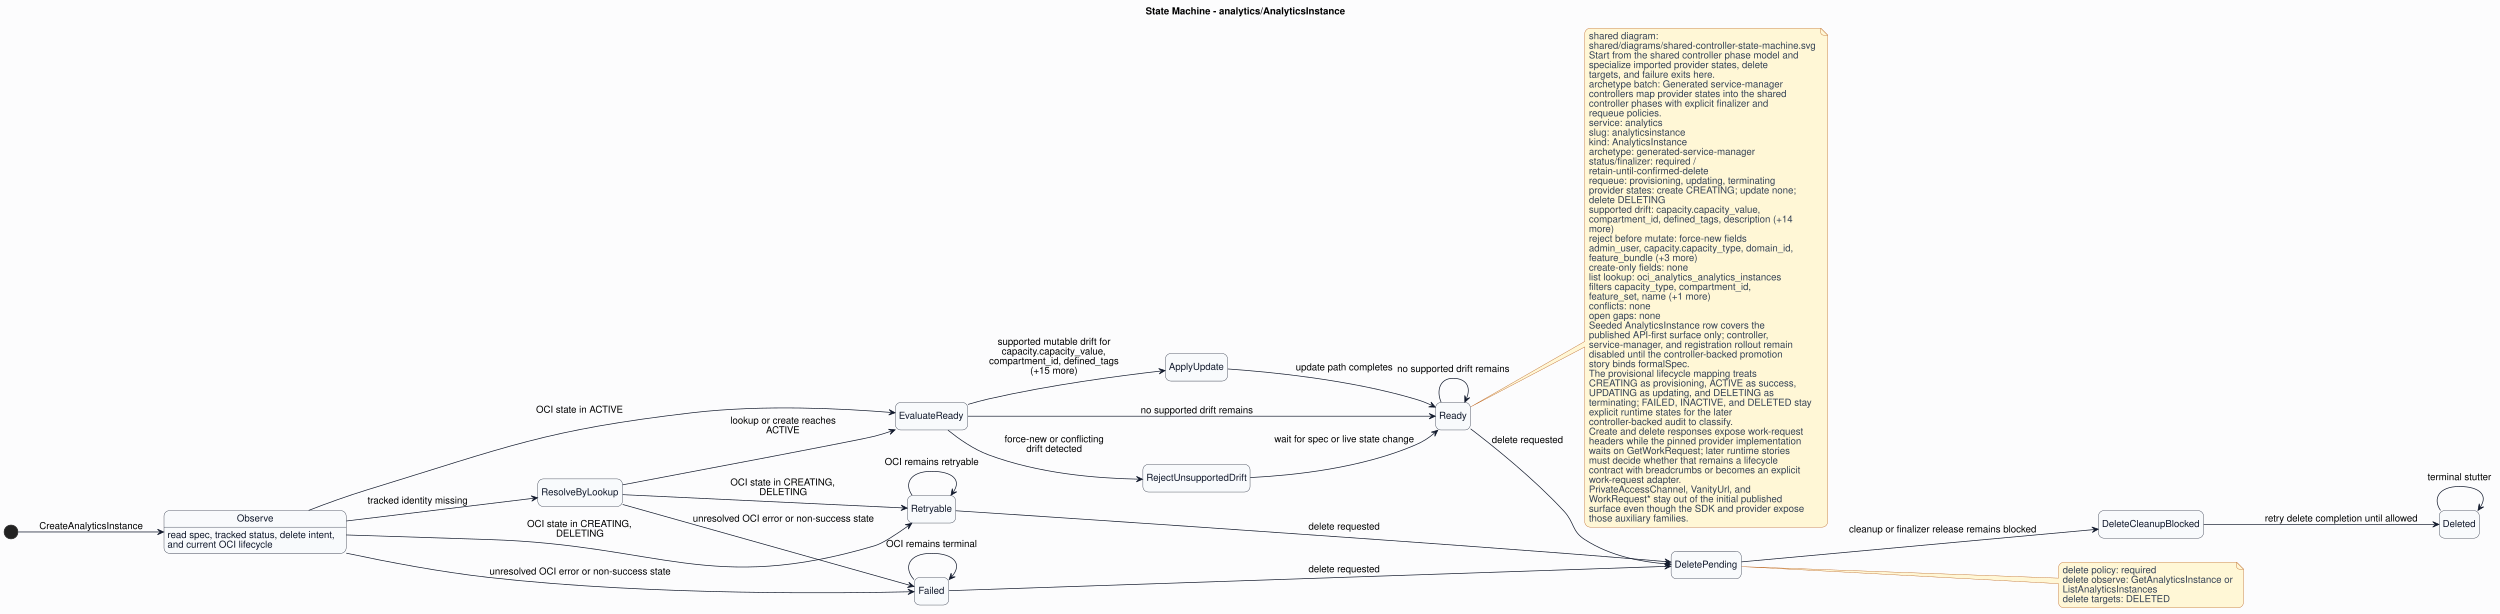
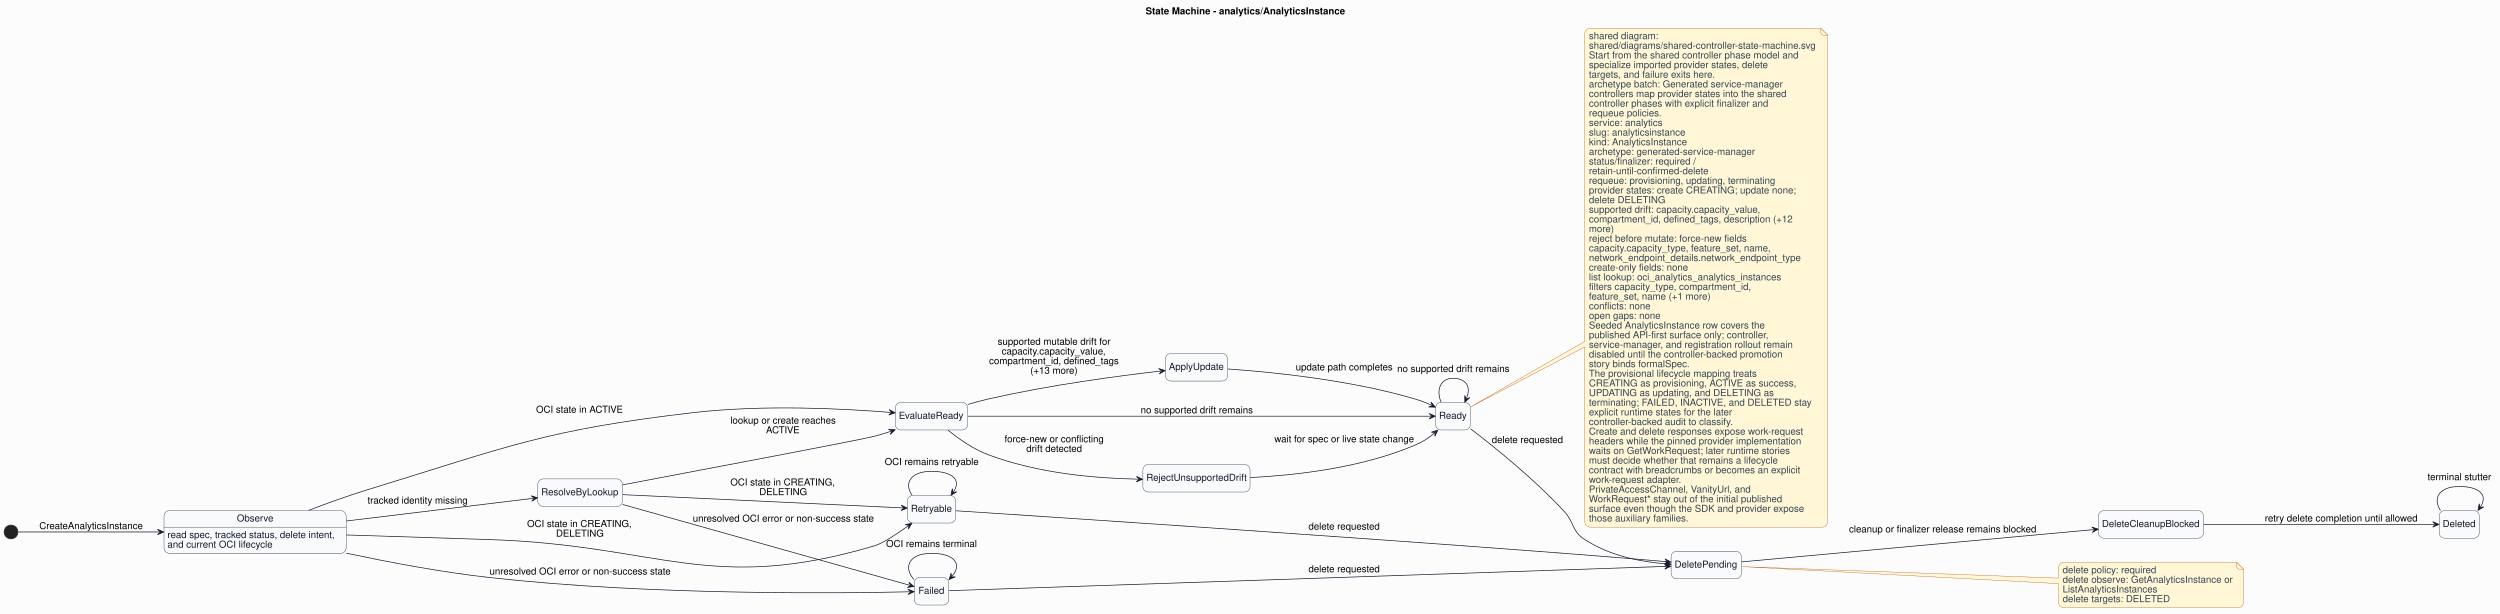
<svg xmlns="http://www.w3.org/2000/svg" contentStyleType="text/css" data-diagram-type="STATE" height="891px" preserveAspectRatio="none" style="width:3628px;height:891px;background:#FCFCFD;" version="1.1" viewBox="0 0 3628 891" width="3628px" zoomAndPan="magnify">
  <defs />
  <g>
    <rect fill="#FCFCFD" height="891" style="stroke:none;stroke-width:1;" width="3628" x="0" y="0" />
    <g class="title" data-source-line="10">
      <text fill="#000000" font-family="Helvetica" font-size="14" font-weight="bold" lengthAdjust="spacing" textLength="289.44" x="1662.503" y="20.78">State Machine - analytics/AnalyticsInstance</text>
    </g>
    <g class="entity" data-qualified-name="observe" id="ent0002">
      <rect fill="#F8FAFC" height="62" rx="8" ry="8" style="stroke:#0F172A;stroke-width:0.5;" width="264.364" x="238" y="741" />
      <line style="stroke:#0F172A;stroke-width:0.5;" x1="238" x2="502.364" y1="765" y2="765" />
      <text fill="#0F172A" font-family="Helvetica" font-size="14" lengthAdjust="spacing" textLength="52.91" x="343.727" y="756.78">Observe</text>
      <text fill="#0F172A" font-family="Helvetica" font-size="14" lengthAdjust="spacing" textLength="244.364" x="243" y="780.78">read spec, tracked status, delete intent,</text>
      <text fill="#0F172A" font-family="Helvetica" font-size="14" lengthAdjust="spacing" textLength="153.282" x="243" y="794.78">and current OCI lifecycle</text>
    </g>
    <rect fill="#F8FAFC" height="40" rx="8" ry="8" style="stroke:#0F172A;stroke-width:0.5;" width="104.951" x="1299.36" y="584" />
    <text fill="#0F172A" font-family="Helvetica" font-size="14" lengthAdjust="spacing" textLength="94.951" x="1304.36" y="607.78">EvaluateReady</text>
    <rect fill="#F8FAFC" height="40" rx="8" ry="8" style="stroke:#0F172A;stroke-width:0.5;" width="50.469" x="2083.32" y="584" />
    <text fill="#0F172A" font-family="Helvetica" font-size="14" lengthAdjust="spacing" textLength="40.469" x="2088.32" y="607.78">Ready</text>
    <rect fill="#F8FAFC" height="40" rx="8" ry="8" style="stroke:#0F172A;stroke-width:0.5;" width="69.917" x="1316.88" y="719" />
    <text fill="#0F172A" font-family="Helvetica" font-size="14" lengthAdjust="spacing" textLength="59.917" x="1321.88" y="742.78">Retryable</text>
    <rect fill="#F8FAFC" height="40" rx="8" ry="8" style="stroke:#0F172A;stroke-width:0.5;" width="50" x="1326.84" y="838" />
    <text fill="#0F172A" font-family="Helvetica" font-size="14" lengthAdjust="spacing" textLength="38.131" x="1332.775" y="861.78">Failed</text>
    <rect fill="#F8FAFC" height="40" rx="8" ry="8" style="stroke:#0F172A;stroke-width:0.5;" width="122.848" x="780.44" y="695" />
    <text fill="#0F172A" font-family="Helvetica" font-size="14" lengthAdjust="spacing" textLength="112.848" x="785.44" y="718.78">ResolveByLookup</text>
    <rect fill="#F8FAFC" height="40" rx="8" ry="8" style="stroke:#0F172A;stroke-width:0.5;" width="155.51" x="1658.56" y="674" />
    <text fill="#0F172A" font-family="Helvetica" font-size="14" lengthAdjust="spacing" textLength="145.51" x="1663.56" y="697.78">RejectUnsupportedDrift</text>
    <rect fill="#F8FAFC" height="40" rx="8" ry="8" style="stroke:#0F172A;stroke-width:0.5;" width="90.165" x="1691.23" y="513" />
    <text fill="#0F172A" font-family="Helvetica" font-size="14" lengthAdjust="spacing" textLength="80.165" x="1696.23" y="536.78">ApplyUpdate</text>
    <rect fill="#F8FAFC" height="40" rx="8" ry="8" style="stroke:#0F172A;stroke-width:0.5;" width="101.848" x="2425.1" y="800" />
    <text fill="#0F172A" font-family="Helvetica" font-size="14" lengthAdjust="spacing" textLength="91.848" x="2430.1" y="823.78">DeletePending</text>
    <rect fill="#F8FAFC" height="40" rx="8" ry="8" style="stroke:#0F172A;stroke-width:0.5;" width="58.255" x="3539.73" y="741" />
    <text fill="#0F172A" font-family="Helvetica" font-size="14" lengthAdjust="spacing" textLength="48.255" x="3544.73" y="764.78">Deleted</text>
    <rect fill="#F8FAFC" height="40" rx="8" ry="8" style="stroke:#0F172A;stroke-width:0.5;" width="152.427" x="3045.29" y="741" />
    <text fill="#0F172A" font-family="Helvetica" font-size="14" lengthAdjust="spacing" textLength="142.427" x="3050.29" y="764.78">DeleteCleanupBlocked</text>
    <g class="start_entity" data-qualified-name=".start." data-source-line="32" id="ent0002">
      <ellipse cx="16" cy="772" fill="#222222" rx="10" ry="10" style="stroke:#222222;stroke-width:1;" />
    </g>
    <g class="entity" data-qualified-name="GMN2" data-source-line="55" id="ent0003">
      <path d="M2299.78,49 L2299.78,495.48 L2134.1,590.5 L2299.78,503.48 L2299.78,757 A8,8 0 0 0 2307.78,765 L2644.261,765 A8,8 0 0 0 2652.261,757 L2652.261,51 L2642.261,41 L2307.78,41 A8,8 0 0 0 2299.78,49" fill="#FFF7D6" style="stroke:#B45309;stroke-width:0.5;" />
      <path d="M2642.261,41 L2642.261,47 A4,4 0 0 0 2646.261,51 L2652.261,51 L2642.261,41" fill="#FFF7D6" style="stroke:#B45309;stroke-width:0.5;" />
      <text fill="#334155" font-family="Helvetica" font-size="14" lengthAdjust="spacing" textLength="101.165" x="2305.78" y="56.78">shared diagram:</text>
      <text fill="#334155" font-family="Helvetica" font-size="14" lengthAdjust="spacing" textLength="331.481" x="2305.78" y="70.78">shared/diagrams/shared-controller-state-machine.svg</text>
      <text fill="#334155" font-family="Helvetica" font-size="14" lengthAdjust="spacing" textLength="304.274" x="2305.78" y="84.78">Start from the shared controller phase model and</text>
      <text fill="#334155" font-family="Helvetica" font-size="14" lengthAdjust="spacing" textLength="261.468" x="2305.78" y="98.78">specialize imported provider states, delete</text>
      <text fill="#334155" font-family="Helvetica" font-size="14" lengthAdjust="spacing" textLength="184.434" x="2305.78" y="112.78">targets, and failure exits here.</text>
      <text fill="#334155" font-family="Helvetica" font-size="14" lengthAdjust="spacing" textLength="281.709" x="2305.78" y="126.78">archetype batch: Generated service-manager</text>
      <text fill="#334155" font-family="Helvetica" font-size="14" lengthAdjust="spacing" textLength="287.923" x="2305.78" y="140.78">controllers map provider states into the shared</text>
      <text fill="#334155" font-family="Helvetica" font-size="14" lengthAdjust="spacing" textLength="261.461" x="2305.78" y="154.78">controller phases with explicit finalizer and</text>
      <text fill="#334155" font-family="Helvetica" font-size="14" lengthAdjust="spacing" textLength="105.848" x="2305.78" y="168.78">requeue policies.</text>
      <text fill="#334155" font-family="Helvetica" font-size="14" lengthAdjust="spacing" textLength="106.593" x="2305.78" y="182.78">service: analytics</text>
      <text fill="#334155" font-family="Helvetica" font-size="14" lengthAdjust="spacing" textLength="140.075" x="2305.78" y="196.78">slug: analyticsinstance</text>
      <text fill="#334155" font-family="Helvetica" font-size="14" lengthAdjust="spacing" textLength="142.406" x="2305.78" y="210.78">kind: AnalyticsInstance</text>
      <text fill="#334155" font-family="Helvetica" font-size="14" lengthAdjust="spacing" textLength="241.24" x="2305.78" y="224.78">archetype: generated-service-manager</text>
      <text fill="#334155" font-family="Helvetica" font-size="14" lengthAdjust="spacing" textLength="156.406" x="2305.78" y="238.78">status/finalizer: required /</text>
      <text fill="#334155" font-family="Helvetica" font-size="14" lengthAdjust="spacing" textLength="174.303" x="2305.78" y="252.78">retain-until-confirmed-delete</text>
      <text fill="#334155" font-family="Helvetica" font-size="14" lengthAdjust="spacing" textLength="272.398" x="2305.78" y="266.78">requeue: provisioning, updating, terminating</text>
      <text fill="#334155" font-family="Helvetica" font-size="14" lengthAdjust="spacing" textLength="304.261" x="2305.78" y="280.78">provider states: create CREATING; update none;</text>
      <text fill="#334155" font-family="Helvetica" font-size="14" lengthAdjust="spacing" textLength="112.048" x="2305.78" y="294.78">delete DELETING</text>
      <text fill="#334155" font-family="Helvetica" font-size="14" lengthAdjust="spacing" textLength="249.026" x="2305.78" y="308.78">supported drift: capacity.capacity_value,</text>
-       <text fill="#334155" font-family="Helvetica" font-size="14" lengthAdjust="spacing" textLength="296.119" x="2305.78" y="322.78">compartment_id, defined_tags, description (+14</text>
+       <text fill="#334155" font-family="Helvetica" font-size="14" lengthAdjust="spacing" textLength="296.119" x="2305.78" y="322.78">compartment_id, defined_tags, description (+12</text>
      <text fill="#334155" font-family="Helvetica" font-size="14" lengthAdjust="spacing" textLength="36.559" x="2305.78" y="336.78">more)</text>
      <text fill="#334155" font-family="Helvetica" font-size="14" lengthAdjust="spacing" textLength="230.33" x="2305.78" y="350.78">reject before mutate: force-new fields</text>
-       <text fill="#334155" font-family="Helvetica" font-size="14" lengthAdjust="spacing" textLength="298.054" x="2305.78" y="364.78">admin_user, capacity.capacity_type, domain_id,</text>
-       <text fill="#334155" font-family="Helvetica" font-size="14" lengthAdjust="spacing" textLength="158.375" x="2305.78" y="378.78">feature_bundle (+3 more)</text>
+       <text fill="#334155" font-family="Helvetica" font-size="14" lengthAdjust="spacing" textLength="265.371" x="2305.78" y="364.78">capacity.capacity_type, feature_set, name,</text>
+       <text fill="#334155" font-family="Helvetica" font-size="14" lengthAdjust="spacing" textLength="307.44" x="2305.78" y="378.78">network_endpoint_details.network_endpoint_type</text>
      <text fill="#334155" font-family="Helvetica" font-size="14" lengthAdjust="spacing" textLength="144.751" x="2305.78" y="392.78">create-only fields: none</text>
      <text fill="#334155" font-family="Helvetica" font-size="14" lengthAdjust="spacing" textLength="279.371" x="2305.78" y="406.78">list lookup: oci_analytics_analytics_instances</text>
      <text fill="#334155" font-family="Helvetica" font-size="14" lengthAdjust="spacing" textLength="234.992" x="2305.78" y="420.78">filters capacity_type, compartment_id,</text>
      <text fill="#334155" font-family="Helvetica" font-size="14" lengthAdjust="spacing" textLength="177.81" x="2305.78" y="434.78">feature_set, name (+1 more)</text>
      <text fill="#334155" font-family="Helvetica" font-size="14" lengthAdjust="spacing" textLength="89.496" x="2305.78" y="448.78">conflicts: none</text>
      <text fill="#334155" font-family="Helvetica" font-size="14" lengthAdjust="spacing" textLength="104.316" x="2305.78" y="462.78">open gaps: none</text>
      <text fill="#334155" font-family="Helvetica" font-size="14" lengthAdjust="spacing" textLength="256.026" x="2305.78" y="476.78">Seeded AnalyticsInstance row covers the</text>
      <text fill="#334155" font-family="Helvetica" font-size="14" lengthAdjust="spacing" textLength="262.227" x="2305.78" y="490.78">published API-first surface only; controller,</text>
      <text fill="#334155" font-family="Helvetica" font-size="14" lengthAdjust="spacing" textLength="297.247" x="2305.78" y="504.78">service-manager, and registration rollout remain</text>
      <text fill="#334155" font-family="Helvetica" font-size="14" lengthAdjust="spacing" textLength="282.495" x="2305.78" y="518.78">disabled until the controller-backed promotion</text>
      <text fill="#334155" font-family="Helvetica" font-size="14" lengthAdjust="spacing" textLength="146.282" x="2305.78" y="532.78">story binds formalSpec.</text>
      <text fill="#334155" font-family="Helvetica" font-size="14" lengthAdjust="spacing" textLength="245.116" x="2305.78" y="546.78">The provisional lifecycle mapping treats</text>
      <text fill="#334155" font-family="Helvetica" font-size="14" lengthAdjust="spacing" textLength="304.985" x="2305.78" y="560.78">CREATING as provisioning, ACTIVE as success,</text>
      <text fill="#334155" font-family="Helvetica" font-size="14" lengthAdjust="spacing" textLength="272.337" x="2305.78" y="574.78">UPDATING as updating, and DELETING as</text>
      <text fill="#334155" font-family="Helvetica" font-size="14" lengthAdjust="spacing" textLength="327.558" x="2305.78" y="588.78">terminating; FAILED, INACTIVE, and DELETED stay</text>
      <text fill="#334155" font-family="Helvetica" font-size="14" lengthAdjust="spacing" textLength="209.31" x="2305.78" y="602.78">explicit runtime states for the later</text>
      <text fill="#334155" font-family="Helvetica" font-size="14" lengthAdjust="spacing" textLength="210.875" x="2305.78" y="616.78">controller-backed audit to classify.</text>
      <text fill="#334155" font-family="Helvetica" font-size="14" lengthAdjust="spacing" textLength="313.626" x="2305.78" y="630.78">Create and delete responses expose work-request</text>
      <text fill="#334155" font-family="Helvetica" font-size="14" lengthAdjust="spacing" textLength="308.964" x="2305.78" y="644.78">headers while the pinned provider implementation</text>
      <text fill="#334155" font-family="Helvetica" font-size="14" lengthAdjust="spacing" textLength="293.33" x="2305.78" y="658.78">waits on GetWorkRequest; later runtime stories</text>
      <text fill="#334155" font-family="Helvetica" font-size="14" lengthAdjust="spacing" textLength="275.461" x="2305.78" y="672.78">must decide whether that remains a lifecycle</text>
      <text fill="#334155" font-family="Helvetica" font-size="14" lengthAdjust="spacing" textLength="307.357" x="2305.78" y="686.78">contract with breadcrumbs or becomes an explicit</text>
      <text fill="#334155" font-family="Helvetica" font-size="14" lengthAdjust="spacing" textLength="136.179" x="2305.78" y="700.78">work-request adapter.</text>
      <text fill="#334155" font-family="Helvetica" font-size="14" lengthAdjust="spacing" textLength="236.558" x="2305.78" y="714.78">PrivateAccessChannel, VanityUrl, and</text>
      <text fill="#334155" font-family="Helvetica" font-size="14" lengthAdjust="spacing" textLength="281.709" x="2305.78" y="728.78">WorkRequest* stay out of the initial published</text>
      <text fill="#334155" font-family="Helvetica" font-size="14" lengthAdjust="spacing" textLength="313.647" x="2305.78" y="742.78">surface even though the SDK and provider expose</text>
      <text fill="#334155" font-family="Helvetica" font-size="14" lengthAdjust="spacing" textLength="144.724" x="2305.78" y="756.78">those auxiliary families.</text>
    </g>
    <g class="entity" data-qualified-name="GMN5" data-source-line="108" id="ent0006">
      <path d="M2987.27,824 L2987.27,838.98 L2527.25,822.26 L2987.27,846.98 L2987.27,874 A8,8 0 0 0 2995.27,882 L3247.738,882 A8,8 0 0 0 3255.738,874 L3255.738,826 L3245.738,816 L2995.27,816 A8,8 0 0 0 2987.27,824" fill="#FFF7D6" style="stroke:#B45309;stroke-width:0.5;" />
      <path d="M3245.738,816 L3245.738,822 A4,4 0 0 0 3249.738,826 L3255.738,826 L3245.738,816" fill="#FFF7D6" style="stroke:#B45309;stroke-width:0.5;" />
      <text fill="#334155" font-family="Helvetica" font-size="14" lengthAdjust="spacing" textLength="136.972" x="2993.27" y="831.78">delete policy: required</text>
      <text fill="#334155" font-family="Helvetica" font-size="14" lengthAdjust="spacing" textLength="247.468" x="2993.27" y="845.78">delete observe: GetAnalyticsInstance or</text>
      <text fill="#334155" font-family="Helvetica" font-size="14" lengthAdjust="spacing" textLength="137.731" x="2993.27" y="859.78">ListAnalyticsInstances</text>
      <text fill="#334155" font-family="Helvetica" font-size="14" lengthAdjust="spacing" textLength="157.185" x="2993.27" y="873.78">delete targets: DELETED</text>
    </g>
    <g class="link" data-entity-1="ent0002" data-entity-2="ent0002" data-link-type="dependency" data-source-line="32" id="lnk3">
      <path d="M26.42,772 C56.67,772 148.21,772 231.54,772" fill="none" id="*start*-to-observe" style="stroke:#0F172A;stroke-width:1;" />
      <polygon fill="#0F172A" points="237.54,772,228.54,768,232.54,772,228.54,776,237.54,772" style="stroke:#0F172A;stroke-width:1;" />
      <text fill="#000000" font-family="Helvetica" font-size="14" lengthAdjust="spacing" textLength="150.965" x="57" y="767.78">CreateAnalyticsInstance</text>
    </g>
    <g class="link" data-entity-1="ent0002" data-entity-2="ent0007" data-link-type="dependency" data-source-line="33" id="lnk4">
      <path d="M502.64,756.05 C593.55,745.01 704.334,731.573 774.184,723.093" fill="none" id="observe-to-resolve_by_lookup" style="stroke:#0F172A;stroke-width:1;" />
      <polygon fill="#0F172A" points="780.14,722.37,770.723,719.484,775.176,722.973,771.688,727.426,780.14,722.37" style="stroke:#0F172A;stroke-width:1;" />
      <text fill="#000000" font-family="Helvetica" font-size="14" lengthAdjust="spacing" textLength="145.503" x="533.36" y="730.84">tracked identity missing</text>
    </g>
    <g class="link" data-entity-1="ent0007" data-entity-2="ent0003" data-link-type="dependency" data-source-line="34" id="lnk5">
      <path d="M903.57,703.58 C1017.1,682.19 1251.77,637.79 1269.36,633 C1279.07,630.36 1283.604,629.054 1293.384,625.704" fill="none" id="resolve_by_lookup-to-evaluate_ready" style="stroke:#0F172A;stroke-width:1;" />
      <polygon fill="#0F172A" points="1299.06,623.76,1289.249,622.892,1294.33,625.38,1291.842,630.461,1299.06,623.76" style="stroke:#0F172A;stroke-width:1;" />
      <text fill="#000000" font-family="Helvetica" font-size="14" lengthAdjust="spacing" textLength="154.089" x="1059.86" y="614.78">lookup or create reaches</text>
      <text fill="#000000" font-family="Helvetica" font-size="14" lengthAdjust="spacing" textLength="50.565" x="1111.622" y="628.78">ACTIVE</text>
    </g>
    <g class="link" data-entity-1="ent0007" data-entity-2="ent0005" data-link-type="dependency" data-source-line="35" id="lnk6">
      <path d="M903.63,717.87 C1011.21,722.95 1225.807,733.097 1310.597,737.097" fill="none" id="resolve_by_lookup-to-retryable" style="stroke:#0F172A;stroke-width:1;" />
      <polygon fill="#0F172A" points="1316.59,737.38,1307.789,732.96,1311.596,737.144,1307.411,740.951,1316.59,737.38" style="stroke:#0F172A;stroke-width:1;" />
      <text fill="#000000" font-family="Helvetica" font-size="14" lengthAdjust="spacing" textLength="154.034" x="1059.86" y="704.54">OCI state in CREATING,</text>
      <text fill="#000000" font-family="Helvetica" font-size="14" lengthAdjust="spacing" textLength="70.014" x="1101.87" y="718.54">DELETING</text>
    </g>
    <g class="link" data-entity-1="ent0007" data-entity-2="ent0006" data-link-type="dependency" data-source-line="36" id="lnk7">
      <path d="M903.63,732.11 C1015.69,763.65 1244.585,828.083 1320.675,849.513" fill="none" id="resolve_by_lookup-to-failed" style="stroke:#0F172A;stroke-width:1;" />
      <polygon fill="#0F172A" points="1326.45,851.14,1318.871,844.85,1321.637,849.784,1316.703,852.55,1326.45,851.14" style="stroke:#0F172A;stroke-width:1;" />
      <text fill="#000000" font-family="Helvetica" font-size="14" lengthAdjust="spacing" textLength="263.778" x="1005.36" y="757.03">unresolved OCI error or non-success state</text>
    </g>
    <g class="link" data-entity-1="ent0002" data-entity-2="ent0003" data-link-type="dependency" data-source-line="37" id="lnk8">
      <path d="M447.96,740.64 C474.45,730.43 504.47,719.55 532.36,711 C738.5,647.82 790.22,624.06 1004.36,599 C1108.33,586.83 1225.05,593.034 1292.99,598.554" fill="none" id="observe-to-evaluate_ready" style="stroke:#0F172A;stroke-width:1;" />
      <polygon fill="#0F172A" points="1298.97,599.04,1290.323,594.324,1293.986,598.635,1289.676,602.298,1298.97,599.04" style="stroke:#0F172A;stroke-width:1;" />
      <text fill="#000000" font-family="Helvetica" font-size="14" lengthAdjust="spacing" textLength="128.372" x="777.86" y="598.95">OCI state in ACTIVE</text>
    </g>
    <g class="link" data-entity-1="ent0002" data-entity-2="ent0005" data-link-type="dependency" data-source-line="38" id="lnk9">
      <path d="M502.47,776.33 C565.11,778.38 641.11,780.85 709.36,783 C958.16,790.84 1030.72,862.79 1269.36,792 C1280.77,788.62 1299.445,776.364 1318.305,762.914" fill="none" id="observe-to-retryable" style="stroke:#0F172A;stroke-width:1;" />
      <polygon fill="#0F172A" points="1323.19,759.43,1313.54,761.399,1319.119,762.333,1318.185,767.912,1323.19,759.43" style="stroke:#0F172A;stroke-width:1;" />
      <text fill="#000000" font-family="Helvetica" font-size="14" lengthAdjust="spacing" textLength="154.034" x="764.86" y="764.78">OCI state in CREATING,</text>
      <text fill="#000000" font-family="Helvetica" font-size="14" lengthAdjust="spacing" textLength="70.014" x="806.87" y="778.78">DELETING</text>
    </g>
    <g class="link" data-entity-1="ent0002" data-entity-2="ent0006" data-link-type="dependency" data-source-line="39" id="lnk10">
      <path d="M502.52,802.76 C564.83,816.03 640.56,830.26 709.36,838 C948.8,864.92 1235.452,860.769 1320.562,858.789" fill="none" id="observe-to-failed" style="stroke:#0F172A;stroke-width:1;" />
      <polygon fill="#0F172A" points="1326.56,858.65,1317.469,854.86,1321.561,858.766,1317.656,862.858,1326.56,858.65" style="stroke:#0F172A;stroke-width:1;" />
      <text fill="#000000" font-family="Helvetica" font-size="14" lengthAdjust="spacing" textLength="263.778" x="710.36" y="833.78">unresolved OCI error or non-success state</text>
    </g>
    <g class="link" data-entity-1="ent0003" data-entity-2="ent0008" data-link-type="dependency" data-source-line="40" id="lnk11">
      <path d="M1375.69,624.27 C1391.14,636.77 1412.61,651.9 1434.32,660 C1506.99,687.13 1589.841,694.175 1652.101,695.365" fill="none" id="evaluate_ready-to-reject_unsupported_drift" style="stroke:#0F172A;stroke-width:1;" />
      <polygon fill="#0F172A" points="1658.1,695.48,1649.178,691.309,1653.101,695.385,1649.025,699.307,1658.1,695.48" style="stroke:#0F172A;stroke-width:1;" />
      <text fill="#000000" font-family="Helvetica" font-size="14" lengthAdjust="spacing" textLength="143.951" x="1457.82" y="641.78">force-new or conflicting</text>
      <text fill="#000000" font-family="Helvetica" font-size="14" lengthAdjust="spacing" textLength="80.938" x="1489.327" y="655.78">drift detected</text>
    </g>
    <g class="link" data-entity-1="ent0008" data-entity-2="ent0004" data-link-type="dependency" data-source-line="41" id="lnk12">
      <path d="M1814.32,693.06 C1880.2,689.77 1976.3,679 2053.32,646 C2065.36,640.84 2072.48,636.236 2081.92,628.246" fill="none" id="reject_unsupported_drift-to-ready" style="stroke:#0F172A;stroke-width:1;" />
      <polygon fill="#0F172A" points="2086.5,624.37,2077.046,627.131,2082.684,627.6,2082.215,633.238,2086.5,624.37" style="stroke:#0F172A;stroke-width:1;" />
      <text fill="#000000" font-family="Helvetica" font-size="14" lengthAdjust="spacing" textLength="203.882" x="1849.32" y="641.78">wait for spec or live state change</text>
    </g>
    <g class="link" data-entity-1="ent0003" data-entity-2="ent0009" data-link-type="dependency" data-source-line="42" id="lnk13">
      <path d="M1404.69,586.85 C1414.46,583.97 1424.65,581.21 1434.32,579 C1524.37,558.42 1625.779,545.182 1684.859,538.422" fill="none" id="evaluate_ready-to-apply_update" style="stroke:#0F172A;stroke-width:1;" />
      <polygon fill="#0F172A" points="1690.82,537.74,1681.424,534.789,1685.852,538.308,1682.333,542.737,1690.82,537.74" style="stroke:#0F172A;stroke-width:1;" />
      <text fill="#000000" font-family="Helvetica" font-size="14" lengthAdjust="spacing" textLength="163.42" x="1447.778" y="500.4">supported mutable drift for</text>
      <text fill="#000000" font-family="Helvetica" font-size="14" lengthAdjust="spacing" textLength="151.751" x="1453.613" y="514.4">capacity.capacity_value,</text>
      <text fill="#000000" font-family="Helvetica" font-size="14" lengthAdjust="spacing" textLength="188.337" x="1435.32" y="528.4">compartment_id, defined_tags</text>
-       <text fill="#000000" font-family="Helvetica" font-size="14" lengthAdjust="spacing" textLength="68.858" x="1495.059" y="542.4">(+15 more)</text>
+       <text fill="#000000" font-family="Helvetica" font-size="14" lengthAdjust="spacing" textLength="68.858" x="1495.059" y="542.4">(+13 more)</text>
    </g>
    <g class="link" data-entity-1="ent0009" data-entity-2="ent0004" data-link-type="dependency" data-source-line="43" id="lnk14">
      <path d="M1781.88,535.45 C1843.86,539.76 1959.1,551.07 2053.32,579 C2063.36,581.98 2068.503,583.9 2077.613,588.28" fill="none" id="apply_update-to-ready" style="stroke:#0F172A;stroke-width:1;" />
      <polygon fill="#0F172A" points="2083.02,590.88,2076.642,583.375,2078.514,588.713,2073.176,590.585,2083.02,590.88" style="stroke:#0F172A;stroke-width:1;" />
      <text fill="#000000" font-family="Helvetica" font-size="14" lengthAdjust="spacing" textLength="141.654" x="1880.32" y="537.45">update path completes</text>
    </g>
    <g class="link" data-entity-1="ent0003" data-entity-2="ent0004" data-link-type="dependency" data-source-line="44" id="lnk15">
      <path d="M1404.71,604 C1553.24,604 1970.32,604 2076.93,604" fill="none" id="evaluate_ready-to-ready" style="stroke:#0F172A;stroke-width:1;" />
      <polygon fill="#0F172A" points="2082.93,604,2073.93,600,2077.93,604,2073.93,608,2082.93,604" style="stroke:#0F172A;stroke-width:1;" />
      <text fill="#000000" font-family="Helvetica" font-size="14" lengthAdjust="spacing" textLength="162.641" x="1655.32" y="599.78">no supported drift remains</text>
    </g>
    <g class="link" data-entity-1="ent0004" data-entity-2="ent0004" data-link-type="dependency" data-source-line="45" id="lnk16">
      <path d="M2091.35,583.69 C2084,566.73 2089.74,549 2108.55,549 C2127.36,549 2135.486,561.225 2128.136,578.185" fill="none" id="ready-to-ready" style="stroke:#0F172A;stroke-width:1;" />
      <polygon fill="#0F172A" points="2125.75,583.69,2132.999,577.023,2127.738,579.102,2125.659,573.842,2125.75,583.69" style="stroke:#0F172A;stroke-width:1;" />
      <text fill="#000000" font-family="Helvetica" font-size="14" lengthAdjust="spacing" textLength="162.641" x="2027.55" y="539.78">no supported drift remains</text>
    </g>
    <g class="link" data-entity-1="ent0005" data-entity-2="ent0005" data-link-type="dependency" data-source-line="46" id="lnk17">
      <path d="M1323.64,718.69 C1311.59,701.73 1320.99,684 1351.84,684 C1382.69,684 1395.565,696.839 1383.515,713.799" fill="none" id="retryable-to-retryable" style="stroke:#0F172A;stroke-width:1;" />
      <polygon fill="#0F172A" points="1380.04,718.69,1388.514,713.67,1382.936,714.614,1381.992,709.037,1380.04,718.69" style="stroke:#0F172A;stroke-width:1;" />
      <text fill="#000000" font-family="Helvetica" font-size="14" lengthAdjust="spacing" textLength="136.931" x="1283.84" y="674.78">OCI remains retryable</text>
    </g>
    <g class="link" data-entity-1="ent0006" data-entity-2="ent0006" data-link-type="dependency" data-source-line="47" id="lnk18">
      <path d="M1326.37,841.11 C1310.42,823.2 1318.91,803 1351.84,803 C1384.77,803 1397.25,818.719 1381.3,836.629" fill="none" id="failed-to-failed" style="stroke:#0F172A;stroke-width:1;" />
      <polygon fill="#0F172A" points="1377.31,841.11,1386.283,837.049,1380.635,837.376,1380.308,831.729,1377.31,841.11" style="stroke:#0F172A;stroke-width:1;" />
      <text fill="#000000" font-family="Helvetica" font-size="14" lengthAdjust="spacing" textLength="132.255" x="1285.84" y="793.78">OCI remains terminal</text>
    </g>
    <g class="link" data-entity-1="ent0004" data-entity-2="ent0010" data-link-type="dependency" data-source-line="48" id="lnk19">
      <path d="M2134.15,622.31 C2166.98,647.38 2226.07,694.67 2269.78,742 C2285.1,758.59 2280.82,770.75 2299.78,783 C2337.26,807.21 2381.809,815.434 2418.979,818.394" fill="none" id="ready-to-delete_pending" style="stroke:#0F172A;stroke-width:1;" />
      <polygon fill="#0F172A" points="2424.96,818.87,2416.306,814.168,2419.976,818.473,2415.671,822.143,2424.96,818.87" style="stroke:#0F172A;stroke-width:1;" />
      <text fill="#000000" font-family="Helvetica" font-size="14" lengthAdjust="spacing" textLength="104.303" x="2164.78" y="642.89">delete requested</text>
    </g>
    <g class="link" data-entity-1="ent0005" data-entity-2="ent0010" data-link-type="dependency" data-source-line="49" id="lnk20">
      <path d="M1386.99,741.22 C1507.67,749.11 1925.3,776.71 2269.78,803 C2322.73,807.04 2377.332,811.599 2418.872,815.149" fill="none" id="retryable-to-delete_pending" style="stroke:#0F172A;stroke-width:1;" />
      <polygon fill="#0F172A" points="2424.85,815.66,2416.223,810.908,2419.868,815.234,2415.542,818.879,2424.85,815.66" style="stroke:#0F172A;stroke-width:1;" />
      <text fill="#000000" font-family="Helvetica" font-size="14" lengthAdjust="spacing" textLength="104.303" x="1898.82" y="768.59">delete requested</text>
    </g>
    <g class="link" data-entity-1="ent0006" data-entity-2="ent0010" data-link-type="dependency" data-source-line="50" id="lnk21">
      <path d="M1377.32,857.17 C1518.43,852.39 2222.473,828.553 2418.713,821.903" fill="none" id="failed-to-delete_pending" style="stroke:#0F172A;stroke-width:1;" />
      <polygon fill="#0F172A" points="2424.71,821.7,2415.58,818.007,2419.713,821.869,2415.851,826.003,2424.71,821.7" style="stroke:#0F172A;stroke-width:1;" />
      <text fill="#000000" font-family="Helvetica" font-size="14" lengthAdjust="spacing" textLength="104.303" x="1898.82" y="830.43">delete requested</text>
    </g>
    <g class="link" data-entity-1="ent0010" data-entity-2="ent0012" data-link-type="dependency" data-source-line="51" id="lnk22">
      <path d="M2527.25,815.39 C2639.65,805.09 2906.015,780.668 3038.975,768.478" fill="none" id="delete_pending-to-delete_cleanup_blocked" style="stroke:#0F172A;stroke-width:1;" />
      <polygon fill="#0F172A" points="3044.95,767.93,3035.622,764.768,3039.971,768.386,3036.353,772.735,3044.95,767.93" style="stroke:#0F172A;stroke-width:1;" />
      <text fill="#000000" font-family="Helvetica" font-size="14" lengthAdjust="spacing" textLength="273.144" x="2683.27" y="772.6">cleanup or finalizer release remains blocked</text>
    </g>
    <g class="link" data-entity-1="ent0012" data-entity-2="ent0011" data-link-type="dependency" data-source-line="52" id="lnk23">
      <path d="M3198.05,761 C3298.56,761 3465.45,761 3533.33,761" fill="none" id="delete_cleanup_blocked-to-deleted" style="stroke:#0F172A;stroke-width:1;" />
      <polygon fill="#0F172A" points="3539.33,761,3530.33,757,3534.33,761,3530.33,765,3539.33,761" style="stroke:#0F172A;stroke-width:1;" />
      <text fill="#000000" font-family="Helvetica" font-size="14" lengthAdjust="spacing" textLength="222.565" x="3286.73" y="756.78">retry delete completion until allowed</text>
    </g>
    <g class="link" data-entity-1="ent0011" data-entity-2="ent0011" data-link-type="dependency" data-source-line="53" id="lnk24">
      <path d="M3541.67,740.69 C3530.05,723.73 3539.11,706 3568.86,706 C3598.61,706 3611.061,718.78 3599.441,735.74" fill="none" id="deleted-to-deleted" style="stroke:#0F172A;stroke-width:1;" />
      <polygon fill="#0F172A" points="3596.05,740.69,3604.437,735.526,3598.876,736.565,3597.837,731.005,3596.05,740.69" style="stroke:#0F172A;stroke-width:1;" />
      <text fill="#000000" font-family="Helvetica" font-size="14" lengthAdjust="spacing" textLength="92.586" x="3522.86" y="696.78">terminal stutter</text>
    </g>
  </g>
</svg>
